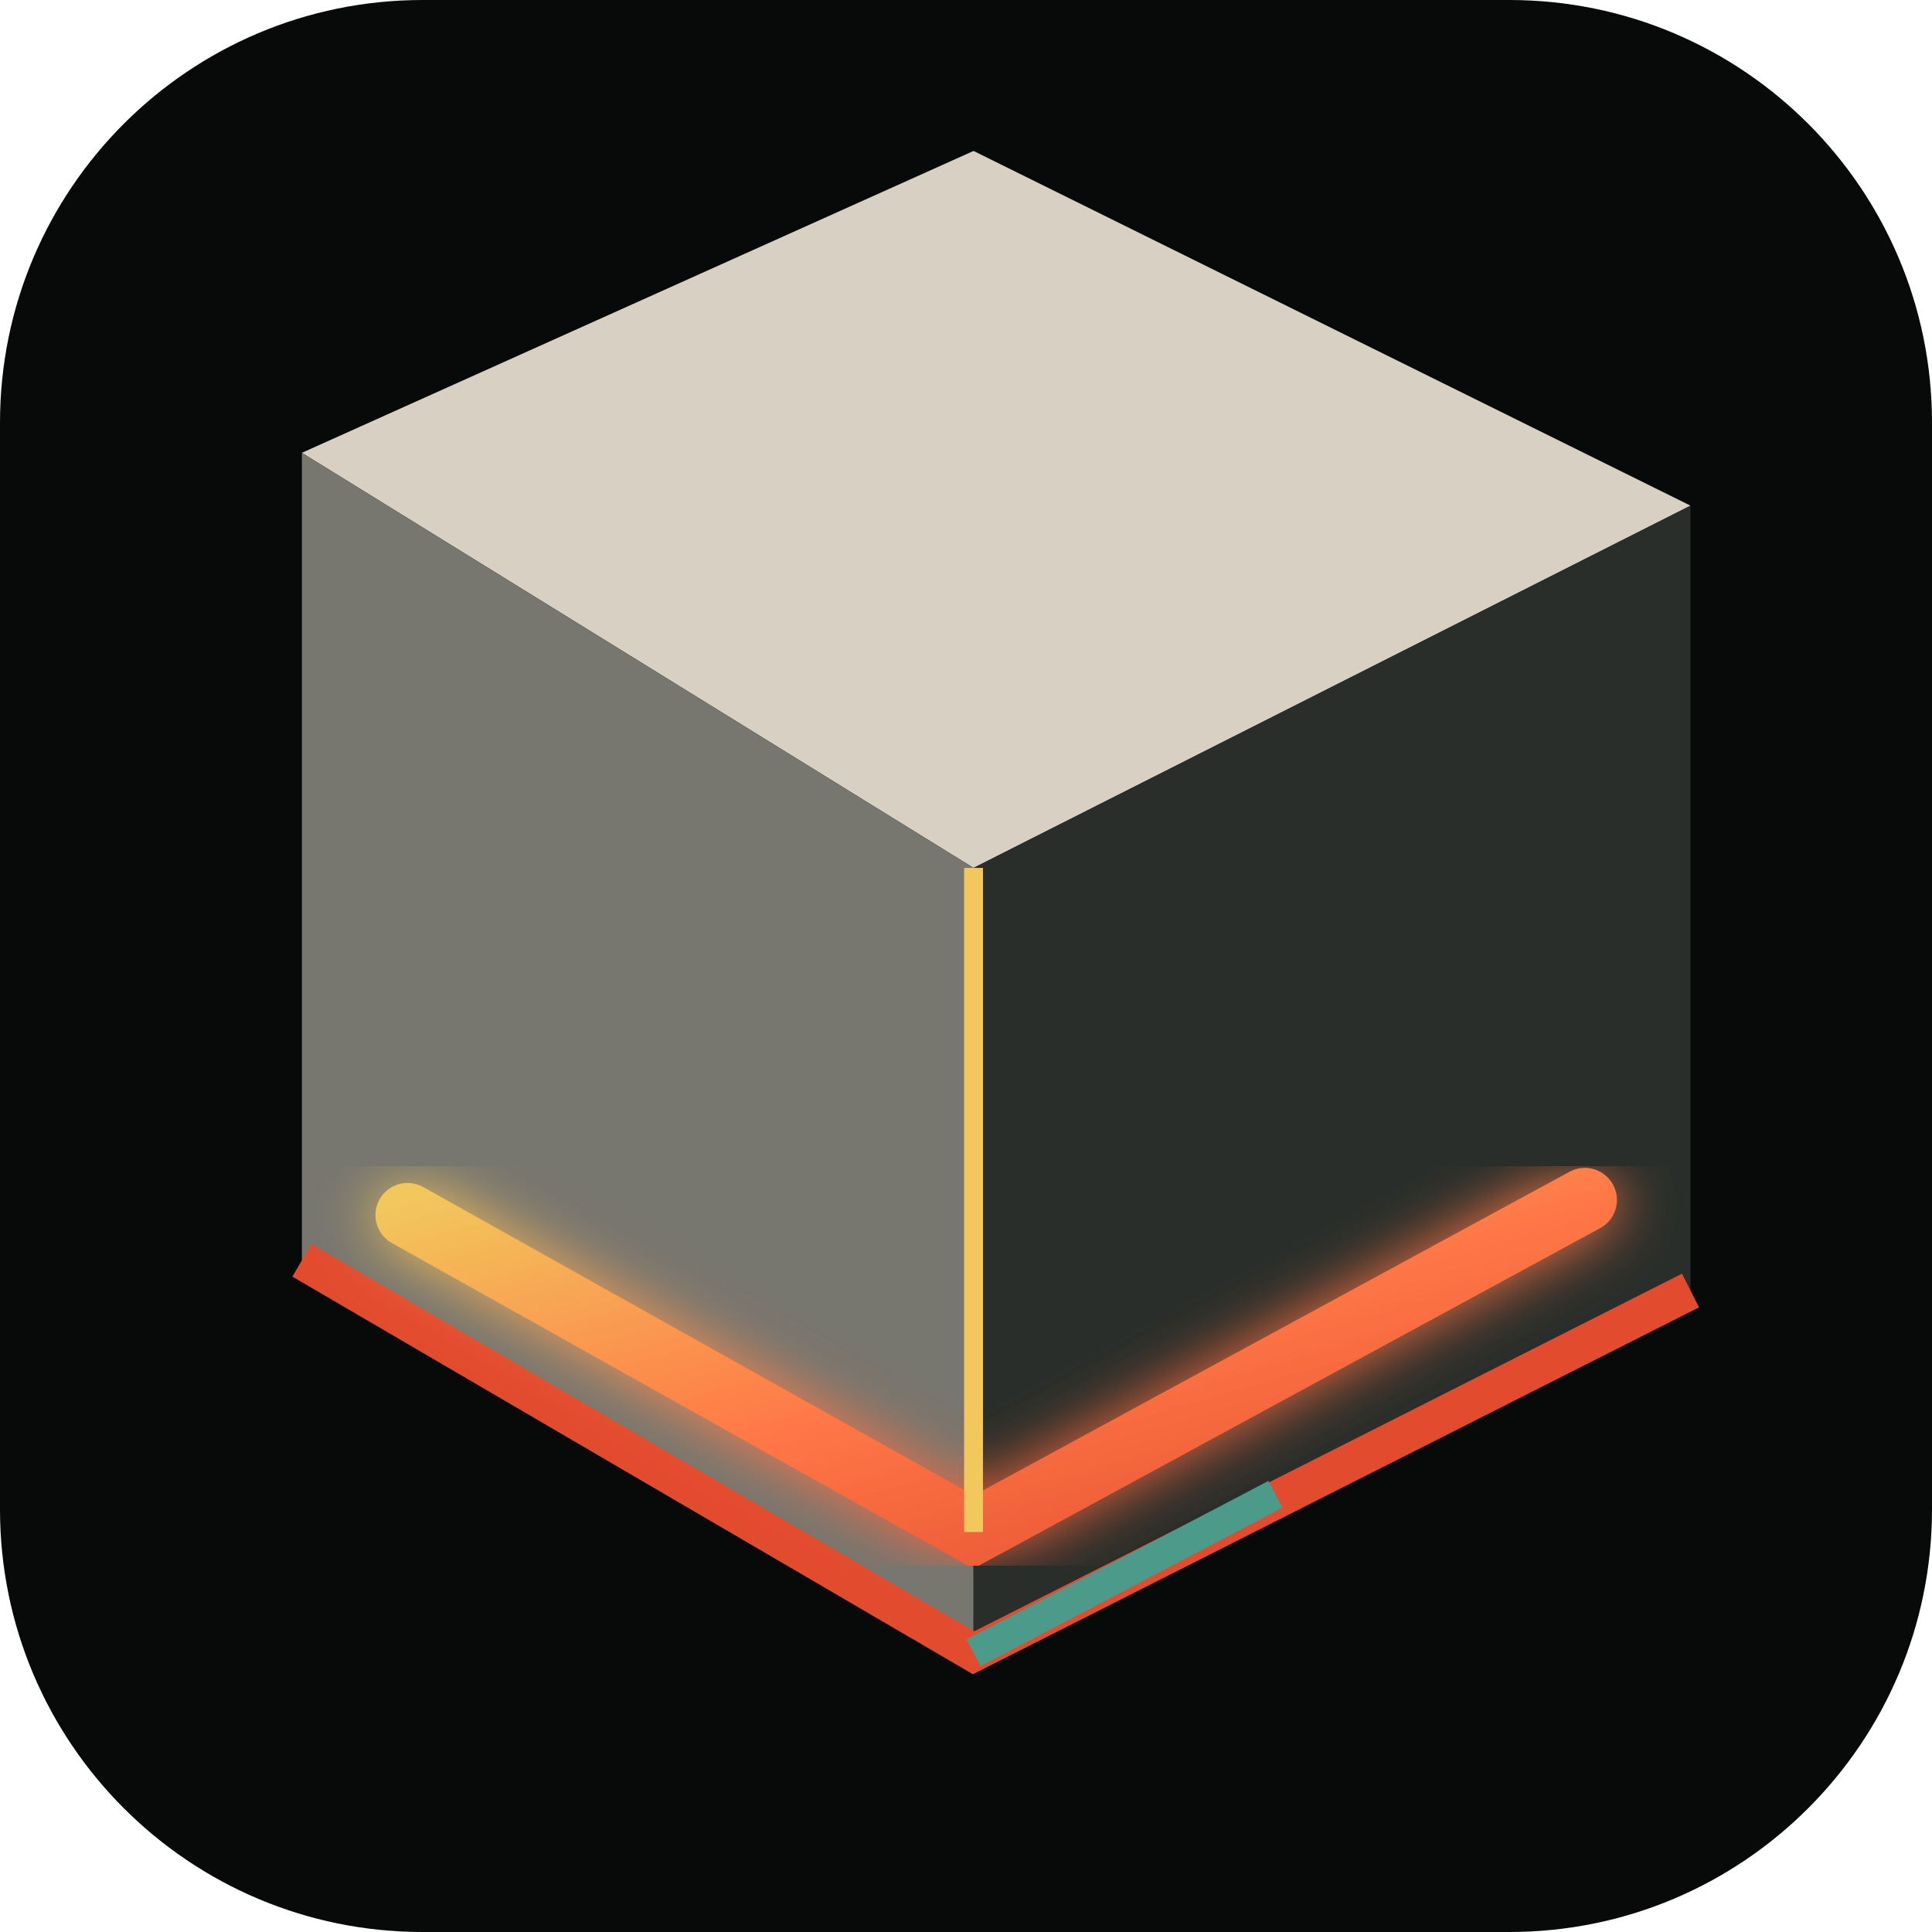
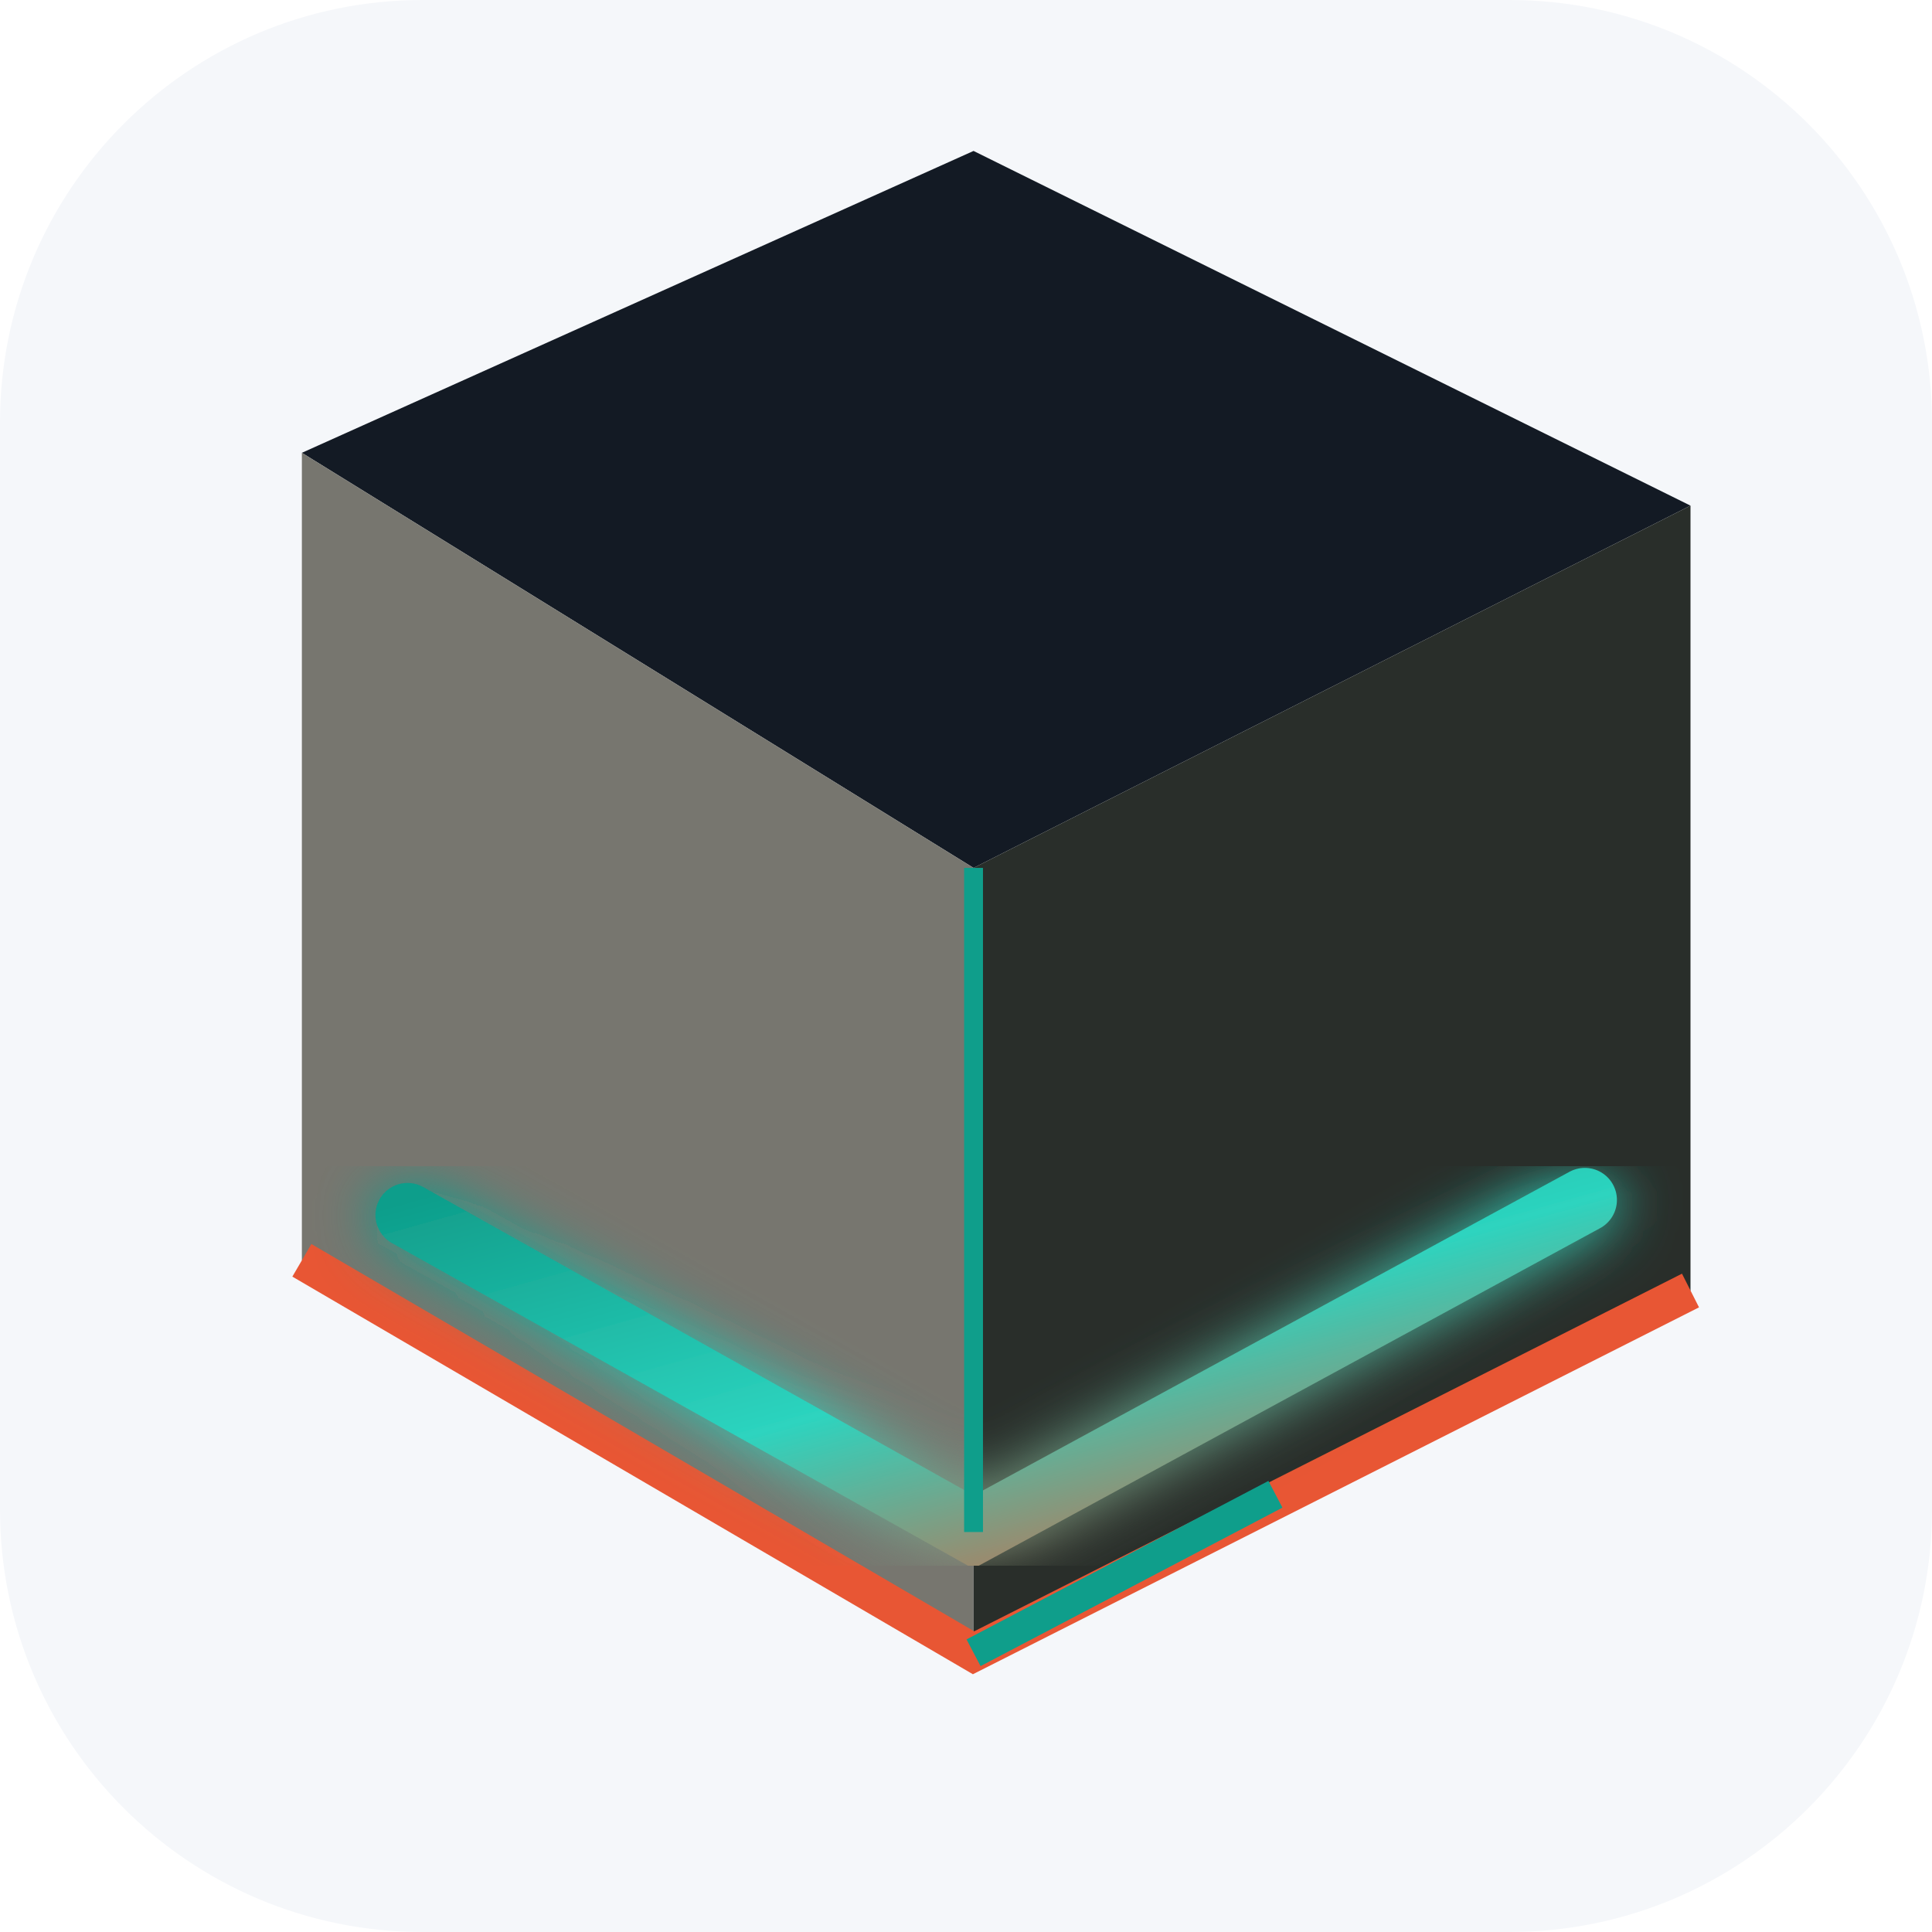
<svg xmlns="http://www.w3.org/2000/svg" width="128" height="128" viewBox="0 0 128 128">
  <defs>
    <linearGradient id="magma" x1="0" y1="0" x2="1" y2="1">
-       <stop stop-color="#F2C75C" />
-       <stop offset=".5" stop-color="#FF7847" />
-       <stop offset="1" stop-color="#E34B2F" />
+       <stop stop-color="#0F9E8B" />
+       <stop offset=".5" stop-color="#2DD4BF" />
+       <stop offset="1" stop-color="#E85634" />
    </linearGradient>
    <filter id="soft">
      <feGaussianBlur stdDeviation="8" result="b" />
      <feMerge>
        <feMergeNode in="b" />
        <feMergeNode in="SourceGraphic" />
      </feMerge>
    </filter>
  </defs>
-   <rect width="128" height="128" rx="28" fill="#080A09" />
+   <rect width="128" height="128" rx="28" fill="#F5F7FA" />
  <g transform="translate(2,2) scale(.25)">
-     <path d="M72 112 250 32 440 126 250 222Z" fill="#D8D0C3" />
+     <path d="M72 112 250 32 440 126 250 222Z" fill="#131A24" />
    <path d="M72 112 250 222V430L72 326Z" fill="#77766F" />
    <path d="M250 222 440 126V334L250 430Z" fill="#292E2A" />
-     <path d="M72 326 250 430 440 334" fill="none" stroke="#E34B2F" stroke-width="10" />
+     <path d="M72 326 250 430 440 334" fill="none" stroke="#E85634" stroke-width="10" />
    <path d="M100 314 250 398 412 310" fill="none" stroke="url(#magma)" stroke-width="17" stroke-linecap="round" filter="url(#soft)" />
-     <path d="M250 222V398" stroke="#F2C75C" stroke-width="5" />
-     <path d="M250 430 330 388" stroke="#4C9B8A" stroke-width="8" />
+     <path d="M250 222V398" stroke="#0F9E8B" stroke-width="5" />
+     <path d="M250 430 330 388" stroke="#0F9E8B" stroke-width="8" />
  </g>
</svg>
